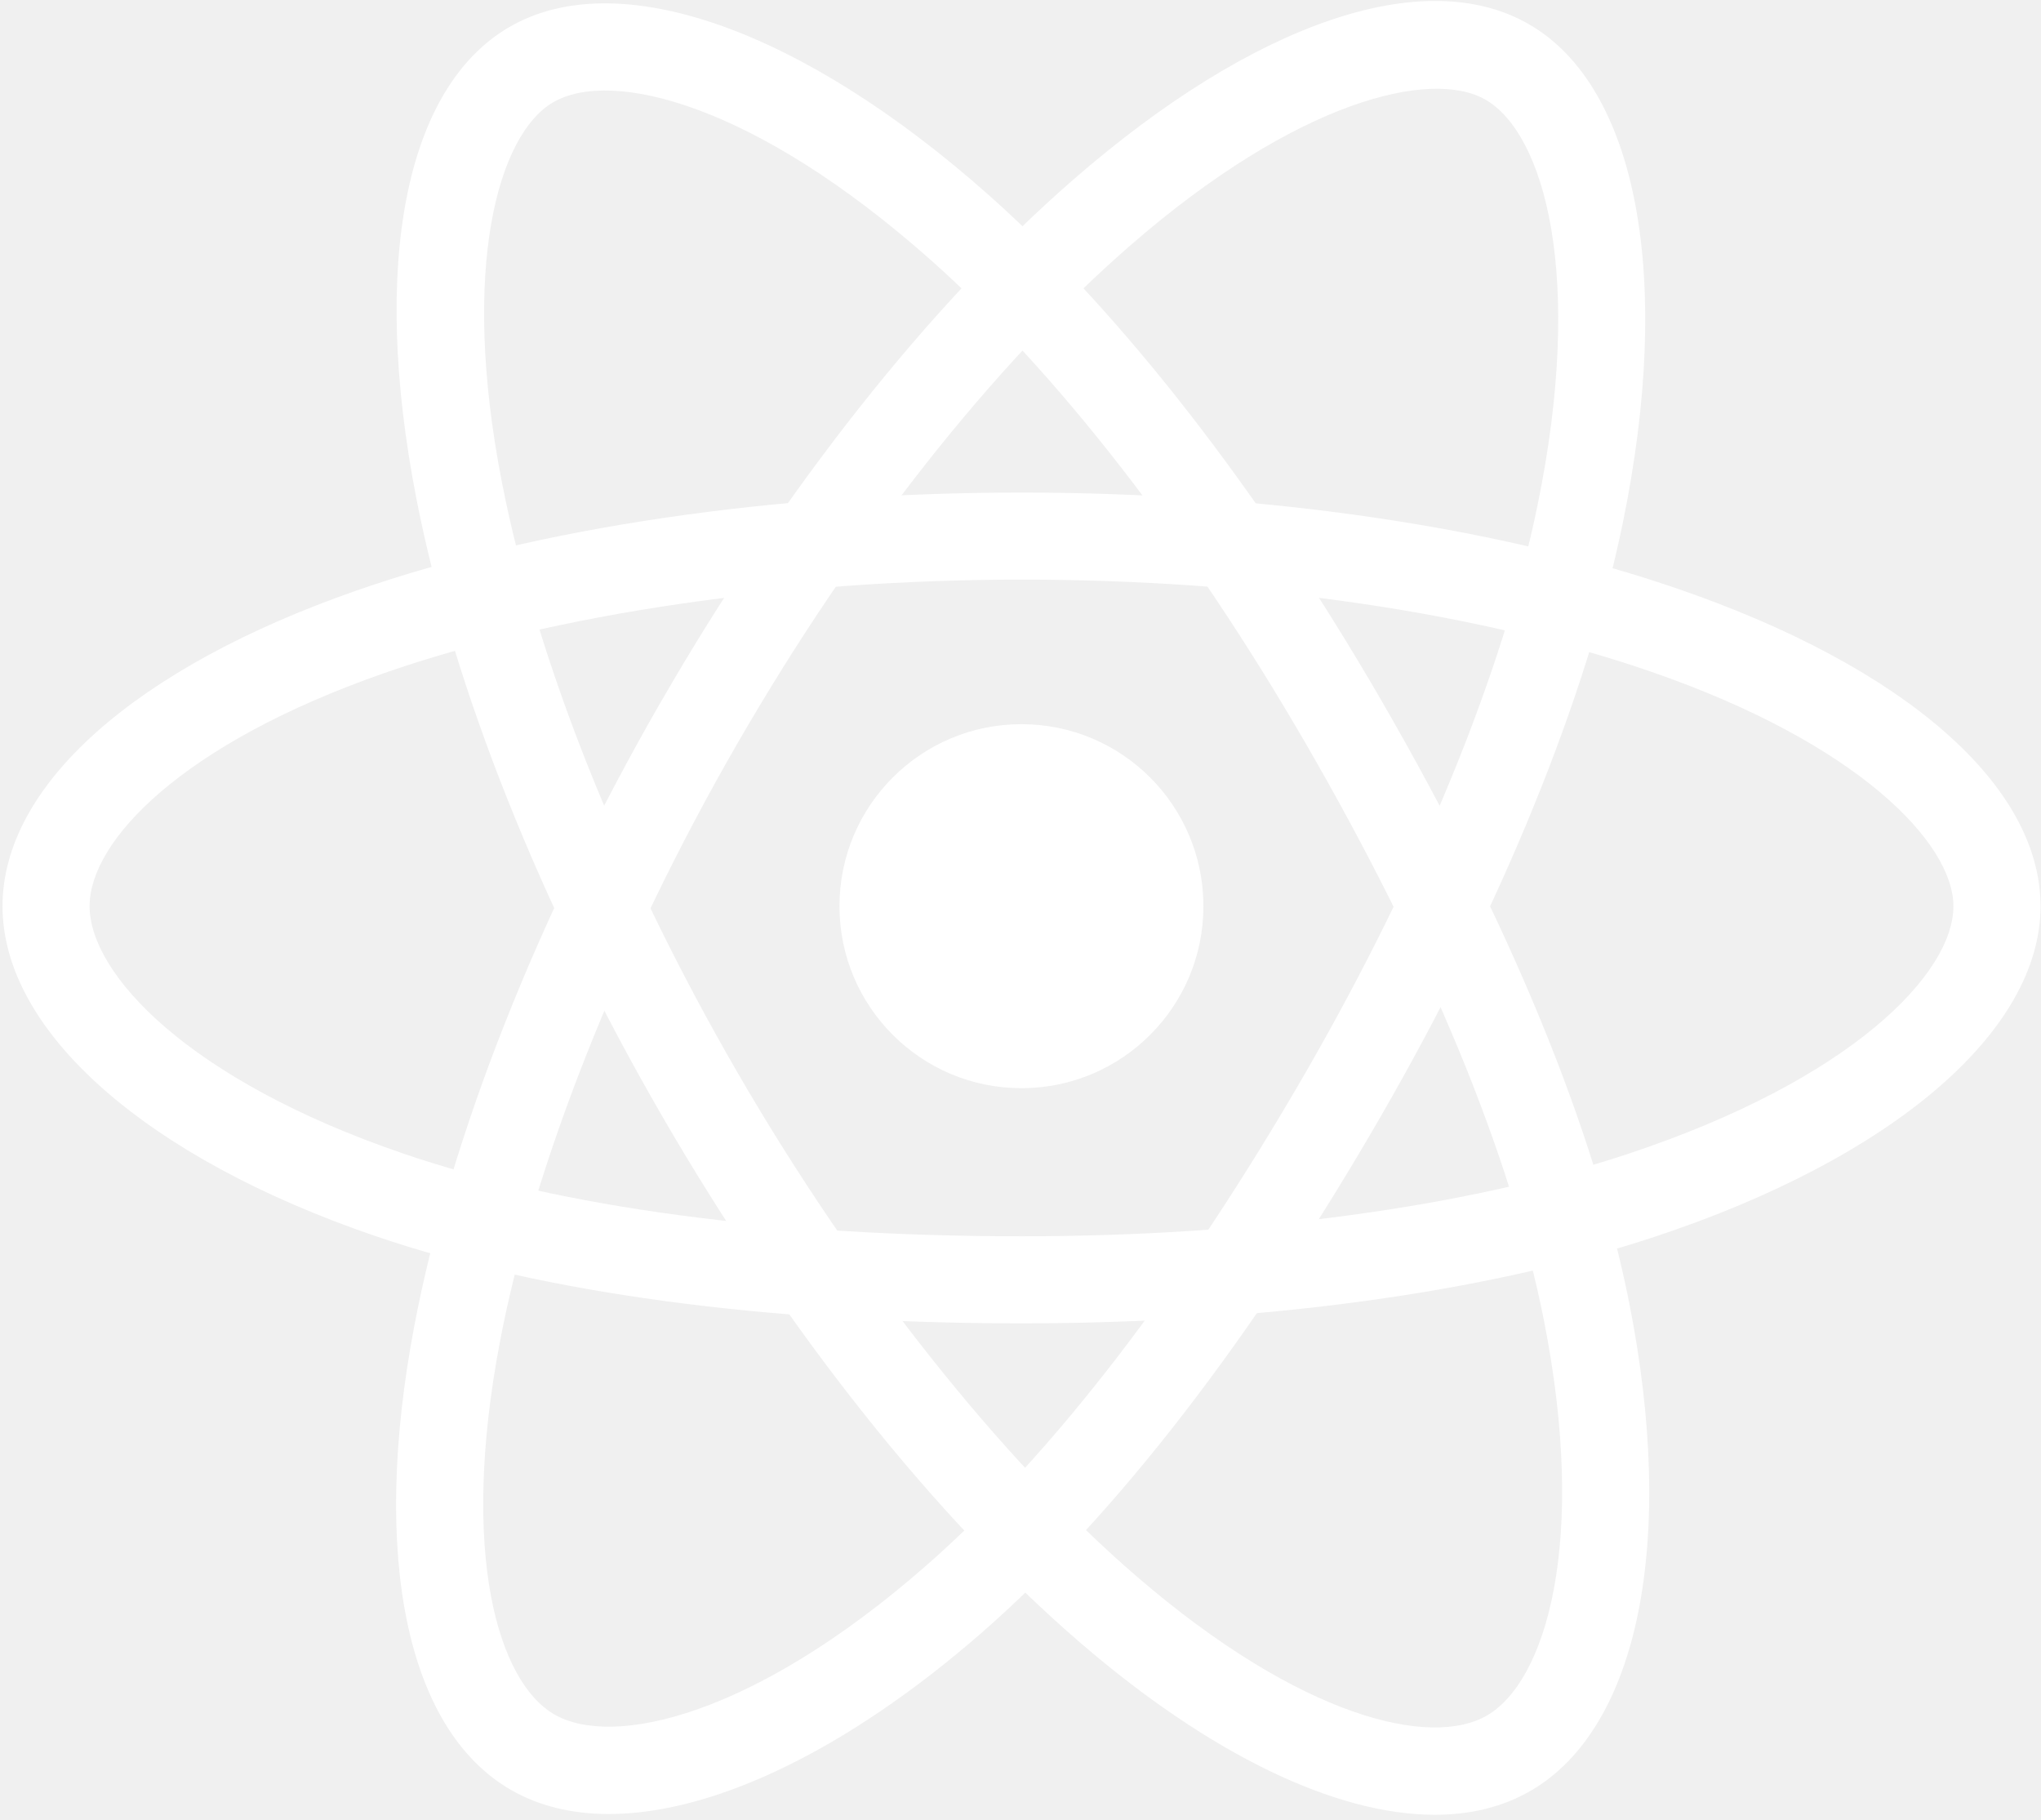
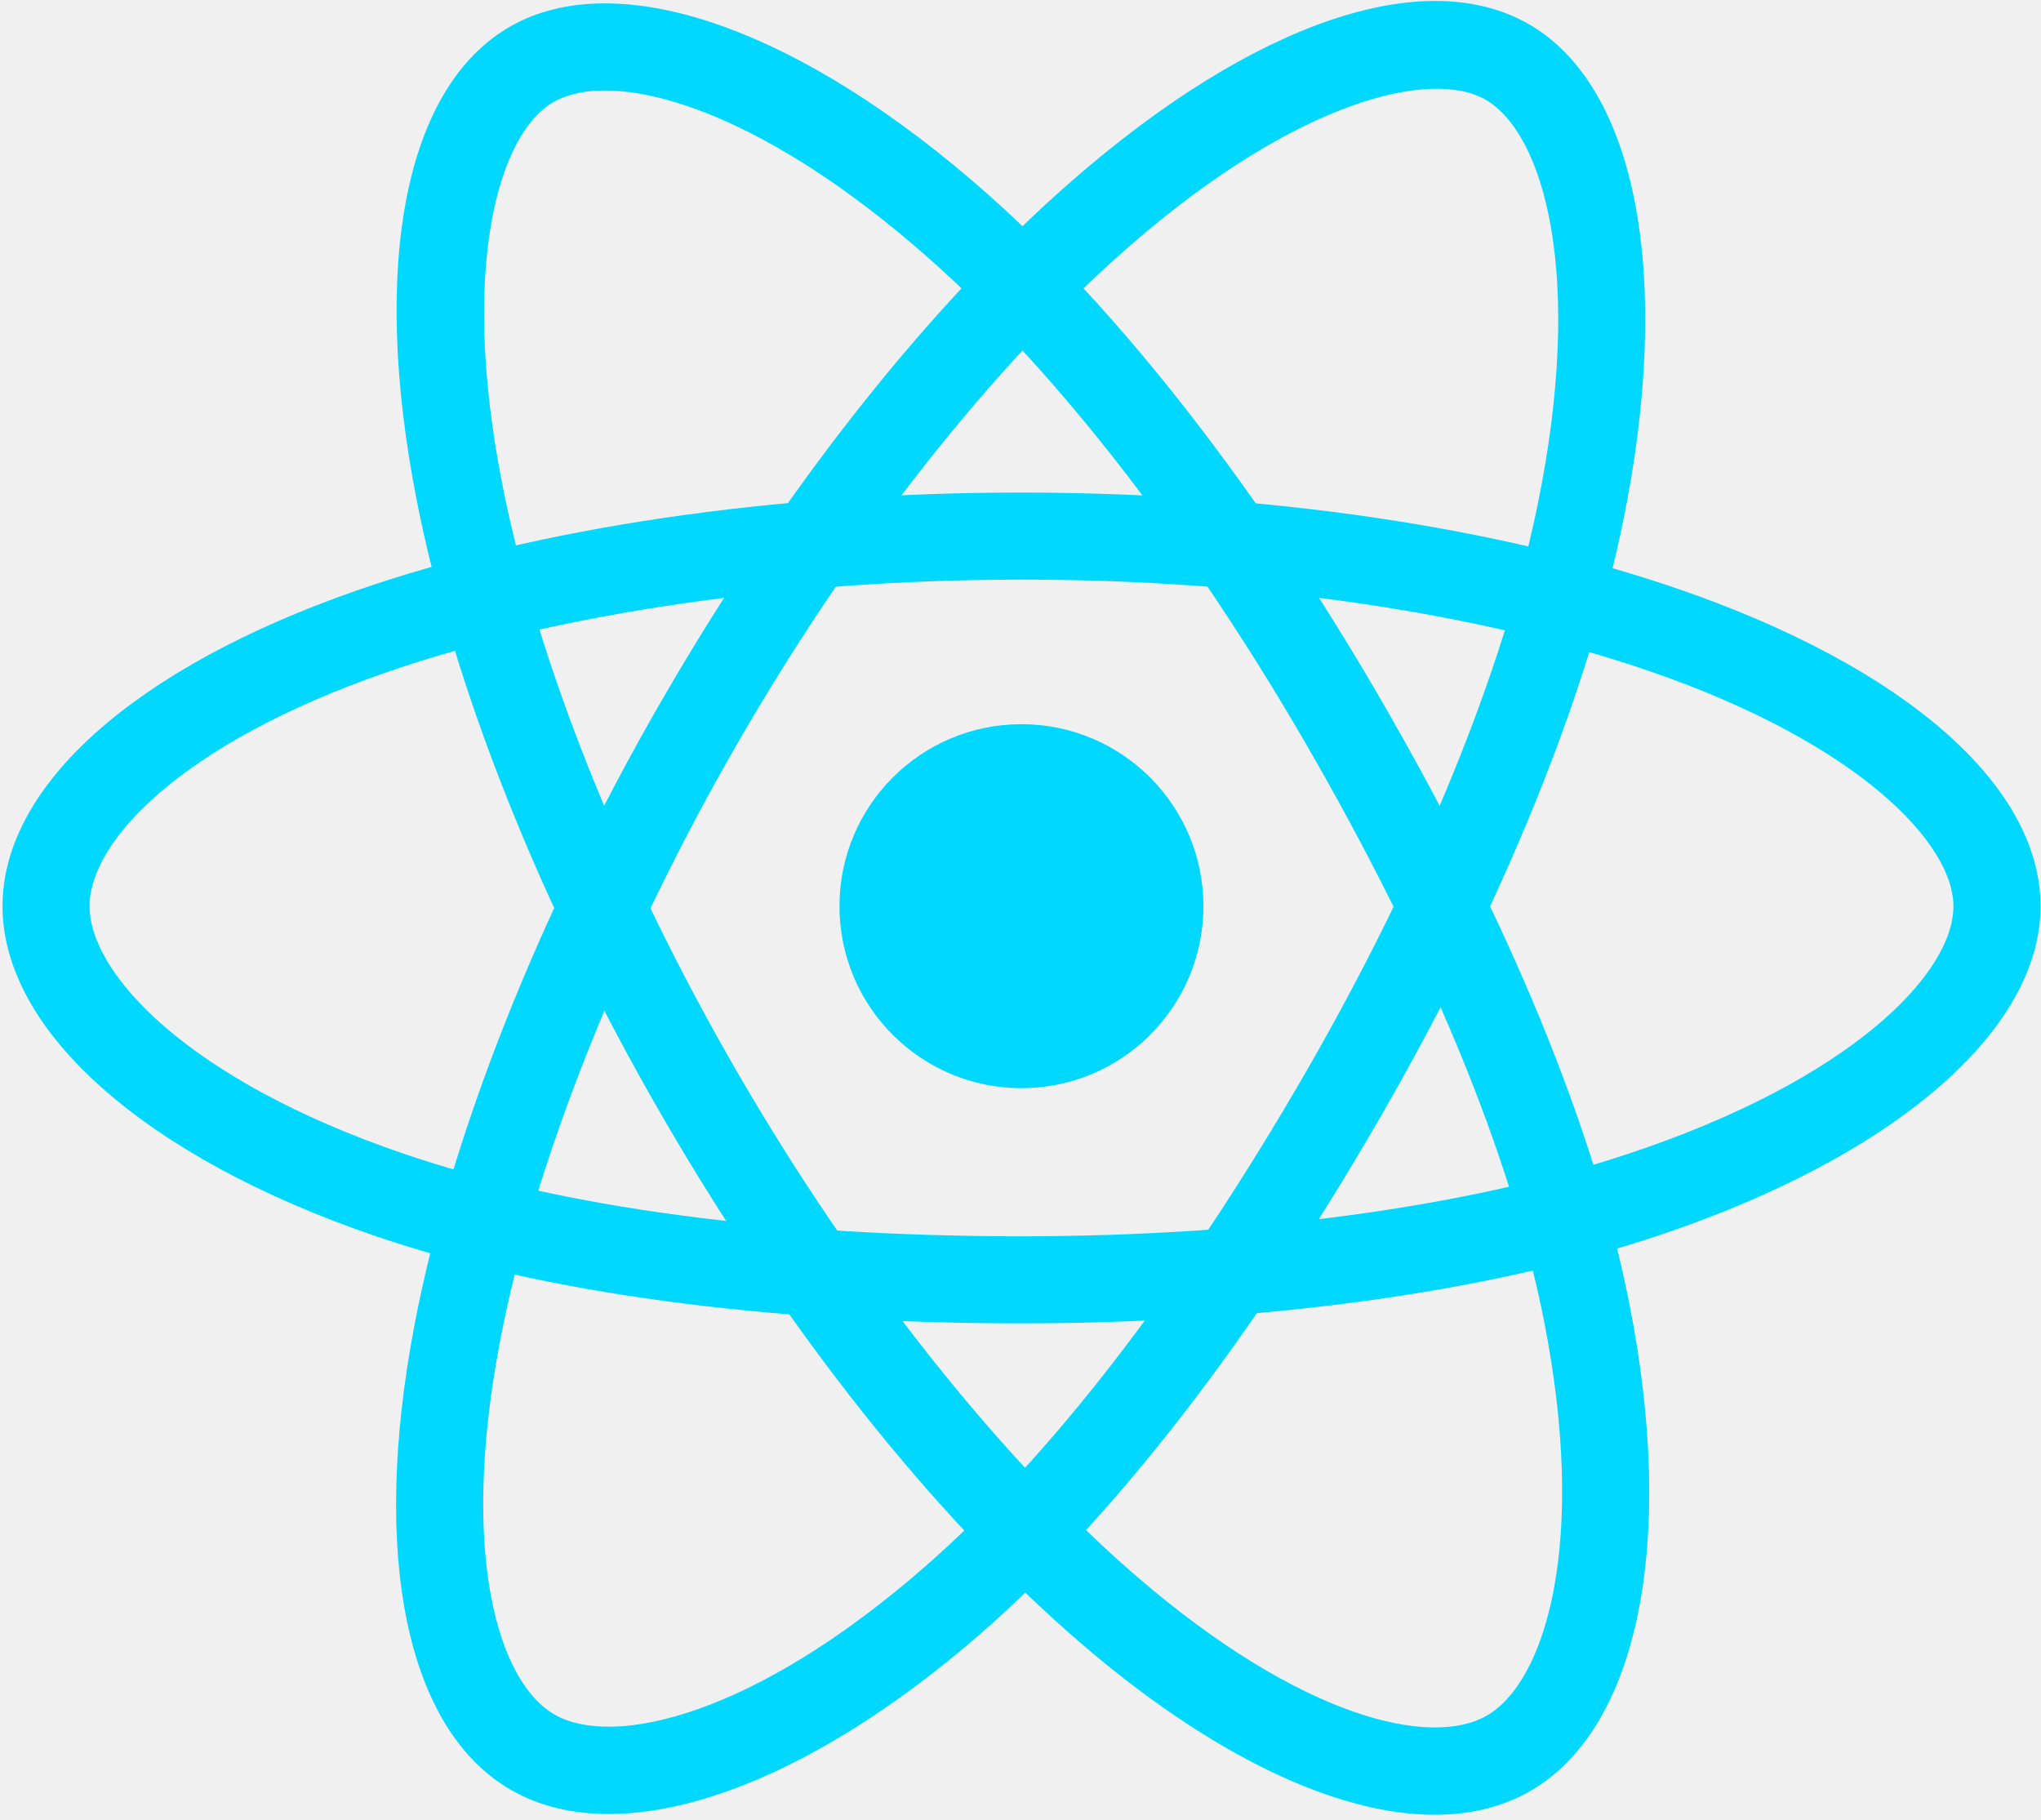
<svg xmlns="http://www.w3.org/2000/svg" width="341" height="304" viewBox="0 0 341 304" fill="none">
-   <path d="M170.658 181.783C187.449 181.783 201.061 168.171 201.061 151.379C201.061 134.588 187.449 120.976 170.658 120.976C153.867 120.976 140.255 134.588 140.255 151.379C140.255 168.171 153.867 181.783 170.658 181.783Z" fill="white" />
-   <path d="M170.671 221.071C127.974 221.071 90.631 216.022 62.682 206.477C24.279 193.349 0.421 172.24 0.421 151.376C0.421 131.276 22.503 111.576 59.492 98.679C89.819 88.106 129.301 82.282 170.668 82.282H170.674C211.268 82.282 250.229 88 280.384 98.382C318.29 111.43 340.921 131.24 340.921 151.376C340.921 172.273 316.233 193.434 276.487 206.598C248.314 215.928 210.735 221.071 170.671 221.071ZM170.671 96.827C131.468 96.827 92.689 102.509 64.279 112.412C30.212 124.291 14.967 140.54 14.967 151.376C14.967 162.655 31.37 180.404 67.382 192.71C93.834 201.749 129.55 206.525 170.671 206.525C209.223 206.525 245.175 201.646 271.911 192.789C309.33 180.392 326.369 162.634 326.369 151.376C326.369 140.885 310.496 124.134 275.642 112.137C246.975 102.264 209.693 96.827 170.671 96.827Z" fill="white" />
-   <path d="M101.724 303.037C95.581 303.037 90.06 301.719 85.357 299.001C67.945 288.973 61.911 260.004 69.218 221.512C75.206 189.97 89.881 152.86 110.548 117.015H110.557C130.833 81.854 155.248 50.959 179.306 30.02C209.549 3.708 238.01 -6.011 255.455 4.053C273.561 14.49 279.561 46.447 271.11 87.454C265.131 116.496 250.807 151.615 230.782 186.342C209.455 223.334 186.424 253.155 164.191 272.598C141.588 292.355 119.172 303.037 101.724 303.037ZM123.154 124.281C103.566 158.245 89.121 194.673 83.512 224.221C76.781 259.67 83.236 280.992 92.621 286.401C102.406 292.052 125.96 286.707 154.618 261.646C175.664 243.249 197.643 214.694 218.182 179.082C237.452 145.666 251.189 112.081 256.861 84.523C264.816 45.914 257.943 22.277 248.192 16.653C239.101 11.423 216.667 16.796 188.855 40.993C165.979 60.899 142.645 90.478 123.154 124.281Z" fill="white" />
-   <path d="M239.719 303.164C223.24 303.164 202.306 293.2 180.518 274.448C156.179 253.506 131.357 222.251 110.627 186.448C90.302 151.344 75.73 114.765 69.596 83.441C61.896 44.092 67.705 14.58 85.13 4.498C103.209 -5.972 133.897 4.792 165.2 32.592C187.391 52.295 210.664 82.241 230.734 116.914C252.131 153.856 266.47 188.702 272.207 217.678C280.095 257.491 273.77 288.715 255.716 299.167C251.085 301.848 245.694 303.164 239.719 303.164ZM123.215 179.166C142.857 213.09 167.203 243.803 190.003 263.424C217.352 286.96 239.052 292.036 248.431 286.579C258.192 280.93 265.331 257.839 257.937 220.502C252.507 193.075 238.749 159.778 218.152 124.202C198.837 90.838 176.6 62.165 155.542 43.465C126.072 17.295 102.154 11.437 92.418 17.086C83.339 22.337 76.793 44.471 83.872 80.647C89.702 110.429 103.675 145.414 123.215 179.166Z" fill="white" />
+   <path d="M170.658 181.783C187.449 181.783 201.061 168.171 201.061 151.379C201.061 134.588 187.449 120.976 170.658 120.976C153.867 120.976 140.255 134.588 140.255 151.379C140.255 168.171 153.867 181.783 170.658 181.783Z" fill="#00D8FF" />
+   <path d="M170.671 221.07C127.974 221.07 90.631 216.022 62.682 206.476C24.279 193.349 0.421 172.24 0.421 151.376C0.421 131.276 22.503 111.576 59.492 98.679C89.819 88.106 129.301 82.282 170.668 82.282H170.674C211.268 82.282 250.229 88 280.384 98.382C318.29 111.43 340.921 131.239 340.921 151.376C340.921 172.273 316.233 193.434 276.487 206.598C248.314 215.928 210.735 221.07 170.671 221.07ZM170.671 96.827C131.468 96.827 92.689 102.509 64.279 112.412C30.212 124.291 14.967 140.54 14.967 151.376C14.967 162.655 31.37 180.403 67.382 192.71C93.834 201.749 129.55 206.525 170.671 206.525C209.223 206.525 245.175 201.646 271.911 192.788C309.33 180.391 326.369 162.634 326.369 151.376C326.369 140.885 310.496 124.133 275.642 112.136C246.975 102.264 209.693 96.827 170.671 96.827Z" fill="#00D8FF" />
+   <path d="M101.724 303.037C95.581 303.037 90.06 301.719 85.357 299.001C67.945 288.973 61.911 260.003 69.218 221.512C75.206 189.97 89.881 152.86 110.548 117.014H110.557C130.833 81.854 155.248 50.959 179.306 30.02C209.549 3.708 238.01 -6.011 255.455 4.053C273.561 14.489 279.561 46.447 271.11 87.454C265.131 116.496 250.807 151.615 230.782 186.342C209.455 223.333 186.424 253.155 164.191 272.597C141.588 292.355 119.172 303.037 101.724 303.037ZM123.154 124.281C103.566 158.245 89.121 194.673 83.512 224.221C76.781 259.67 83.236 280.991 92.621 286.401C102.406 292.052 125.96 286.707 154.618 261.646C175.664 243.249 197.643 214.694 218.182 179.082C237.452 145.666 251.189 112.081 256.861 84.523C264.816 45.914 257.943 22.277 248.192 16.653C239.101 11.423 216.667 16.796 188.855 40.993C165.979 60.899 142.645 90.478 123.154 124.281Z" fill="#00D8FF" />
+   <path d="M239.719 303.164C223.24 303.164 202.306 293.2 180.518 274.448C156.179 253.506 131.357 222.251 110.627 186.448C90.302 151.344 75.73 114.765 69.596 83.441C61.896 44.092 67.705 14.58 85.13 4.498C103.209 -5.972 133.897 4.792 165.2 32.592C187.391 52.295 210.664 82.241 230.734 116.914C252.131 153.857 266.47 188.702 272.207 217.678C280.095 257.491 273.77 288.715 255.716 299.167C251.085 301.849 245.694 303.164 239.719 303.164ZM123.215 179.166C142.857 213.09 167.203 243.803 190.003 263.424C217.352 286.961 239.052 292.036 248.431 286.579C258.192 280.93 265.331 257.839 257.937 220.502C252.507 193.075 238.749 159.778 218.152 124.202C198.837 90.838 176.6 62.165 155.542 43.465C126.072 17.295 102.154 11.437 92.418 17.086C83.339 22.337 76.793 44.471 83.872 80.647C89.702 110.429 103.675 145.414 123.215 179.166Z" fill="#00D8FF" />
</svg>
